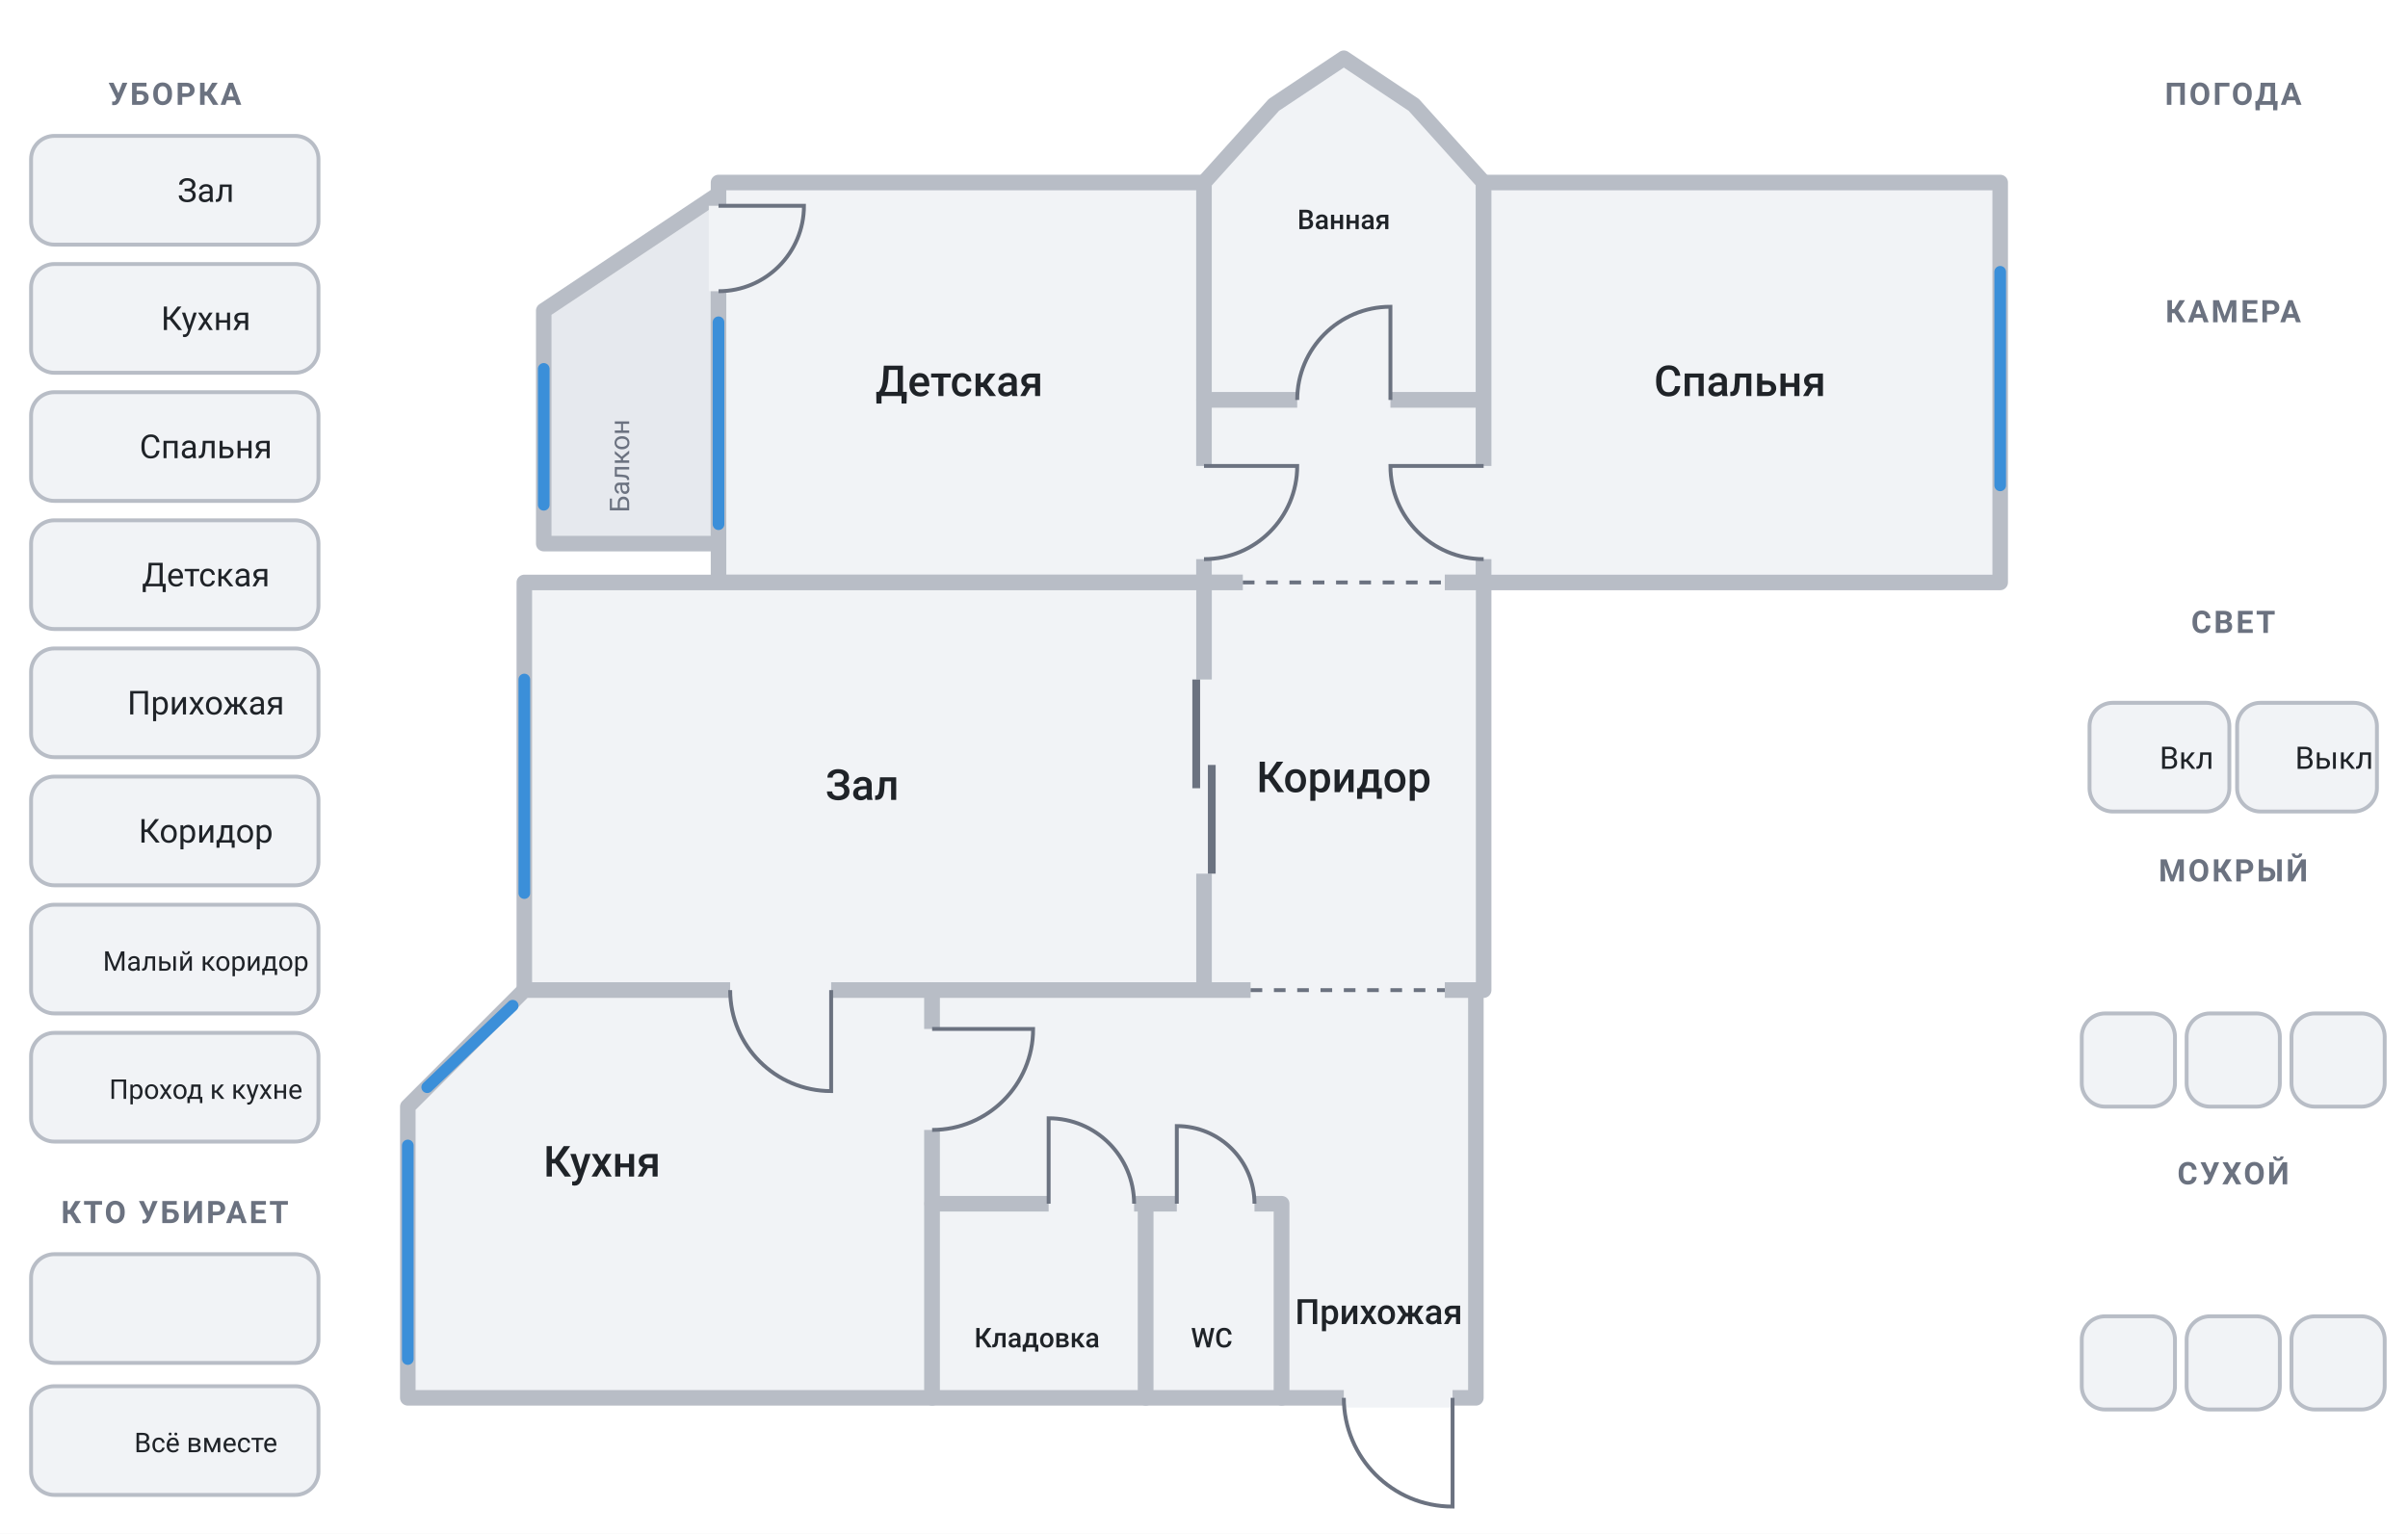
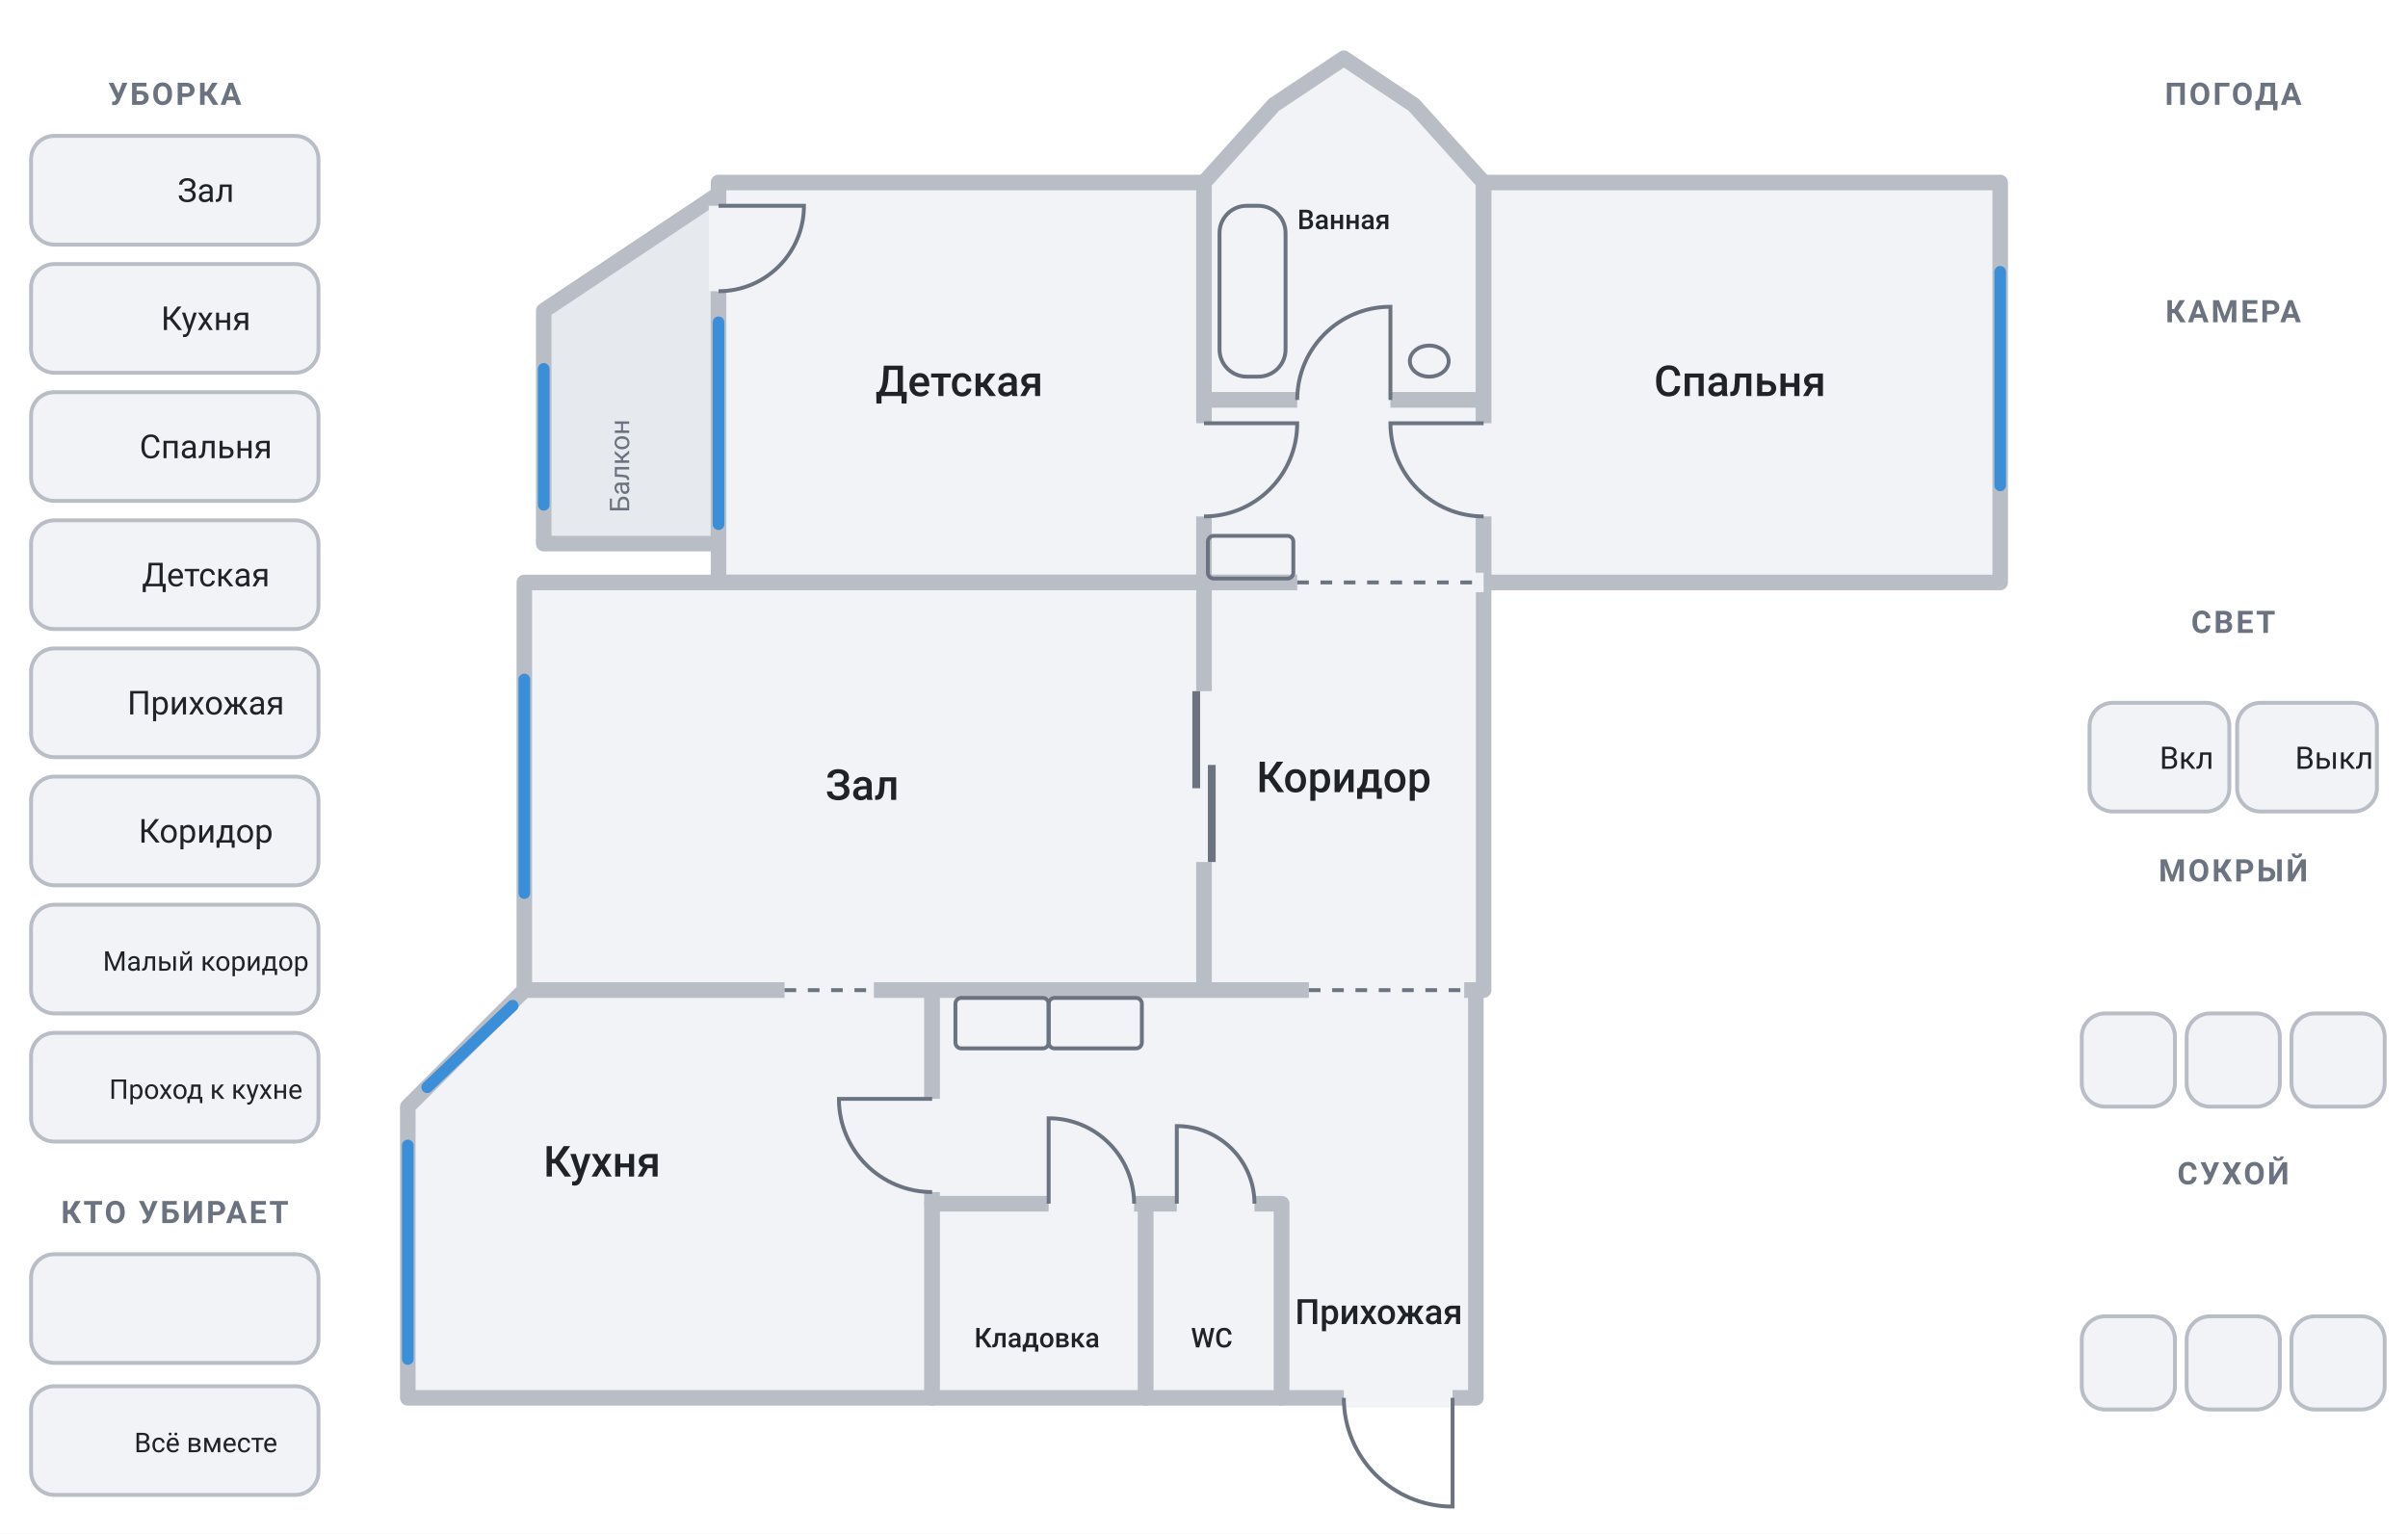
<svg xmlns="http://www.w3.org/2000/svg" viewBox="-10 465 620 395" font-family="Roboto, Segoe UI, sans-serif">
  <rect x="-10" y="465" width="620" height="395" fill="#ffffff" />
  <polygon id="balcony" points="130,545 175,515 175,605 130,605" fill="#e6e9ee" stroke="#b8bdc6" stroke-width="4" stroke-linejoin="round" />
  <polygon id="kids" points="175,512 300,512 300,615 175,615" fill="#f1f3f6" stroke="#b8bdc6" stroke-width="4" stroke-linejoin="round" />
  <polygon id="bath" points="300,512 318,492 336,480 354,492 372,512 372,568 300,568" fill="#f1f3f6" stroke="#b8bdc6" stroke-width="4" stroke-linejoin="round" />
  <polygon id="corridor2" points="300,568 372,568 372,615 300,615" fill="#f1f3f6" stroke="#b8bdc6" stroke-width="4" stroke-linejoin="round" />
  <polygon id="corridor" points="300,615 372,615 372,720 300,720" fill="#f1f3f6" stroke="#b8bdc6" stroke-width="4" stroke-linejoin="round" />
  <polygon id="bedroom" points="372,512 505,512 505,615 372,615" fill="#f1f3f6" stroke="#b8bdc6" stroke-width="4" stroke-linejoin="round" />
  <polygon id="hall" points="125,615 300,615 300,720 125,720" fill="#f1f3f6" stroke="#b8bdc6" stroke-width="4" stroke-linejoin="round" />
  <polygon id="kitchen" points="125,720 230,720 230,825 95,825 95,750" fill="#f1f3f6" stroke="#b8bdc6" stroke-width="4" stroke-linejoin="round" />
  <polygon id="storage" points="230,775 285,775 285,825 230,825" fill="#f1f3f6" stroke="#b8bdc6" stroke-width="4" stroke-linejoin="round" />
  <polygon id="wc" points="285,775 320,775 320,825 285,825" fill="#f1f3f6" stroke="#b8bdc6" stroke-width="4" stroke-linejoin="round" />
  <polygon id="entry" points="230,720 370,720 370,825 320,825 320,775 230,775" fill="#f1f3f6" stroke="#b8bdc6" stroke-width="4" stroke-linejoin="round" />
  <line x1="130" y1="560" x2="130" y2="595" stroke="#3b8fd9" stroke-width="3" stroke-linecap="round" />
  <line x1="175" y1="548" x2="175" y2="600" stroke="#3b8fd9" stroke-width="3" stroke-linecap="round" />
  <line x1="505" y1="535" x2="505" y2="590" stroke="#3b8fd9" stroke-width="3" stroke-linecap="round" />
  <line x1="125" y1="640" x2="125" y2="695" stroke="#3b8fd9" stroke-width="3" stroke-linecap="round" />
  <line x1="95" y1="760" x2="95" y2="815" stroke="#3b8fd9" stroke-width="3" stroke-linecap="round" />
  <line x1="100" y1="745" x2="122" y2="724" stroke="#3b8fd9" stroke-width="3" stroke-linecap="round" />
-   <line x1="300" y1="585" x2="300" y2="609" stroke="#f1f3f6" stroke-width="5" />
-   <path d="M300 585 L324 585 A24 24 0 0 1 300 609" fill="none" stroke="#6b7280" stroke-width="1" />
-   <line x1="372" y1="585" x2="372" y2="609" stroke="#f1f3f6" stroke-width="5" />
-   <path d="M372 585 L348 585 A24 24 0 0 0 372 609" fill="none" stroke="#6b7280" stroke-width="1" />
+   <line x1="300" y1="574" x2="300" y2="598" stroke="#f1f3f6" stroke-width="5" />
+   <path d="M300 574 L324 574 A24 24 0 0 1 300 598" fill="none" stroke="#6b7280" stroke-width="1" />
+   <line x1="372" y1="574" x2="372" y2="598" stroke="#f1f3f6" stroke-width="5" />
+   <path d="M372 574 L348 574 A24 24 0 0 0 372 598" fill="none" stroke="#6b7280" stroke-width="1" />
  <line x1="324" y1="568" x2="348" y2="568" stroke="#f1f3f6" stroke-width="5" />
  <path d="M348 568 L348 544 A24 24 0 0 0 324 568" fill="none" stroke="#6b7280" stroke-width="1" />
-   <line x1="300" y1="640" x2="300" y2="690" stroke="#f1f3f6" stroke-width="5" />
-   <line x1="298" y1="640" x2="298" y2="668.0" stroke="#6b7280" stroke-width="2" />
-   <line x1="302" y1="662.0" x2="302" y2="690" stroke="#6b7280" stroke-width="2" />
-   <line x1="230" y1="730" x2="230" y2="756" stroke="#f1f3f6" stroke-width="5" />
-   <path d="M230 730 L256 730 A26 26 0 0 1 230 756" fill="none" stroke="#6b7280" stroke-width="1" />
+   <line x1="300" y1="643" x2="300" y2="687" stroke="#f1f3f6" stroke-width="5" />
+   <line x1="298" y1="643" x2="298" y2="668.0" stroke="#6b7280" stroke-width="2" />
+   <line x1="302" y1="662.0" x2="302" y2="687" stroke="#6b7280" stroke-width="2" />
+   <line x1="230" y1="748" x2="230" y2="772" stroke="#f1f3f6" stroke-width="5" />
+   <path d="M230 748 L206 748 A24 24 0 0 0 230 772" fill="none" stroke="#6b7280" stroke-width="1" />
  <line x1="260" y1="775" x2="282" y2="775" stroke="#f1f3f6" stroke-width="5" />
  <path d="M260 775 L260 753 A22 22 0 0 1 282 775" fill="none" stroke="#6b7280" stroke-width="1" />
  <line x1="293" y1="775" x2="313" y2="775" stroke="#f1f3f6" stroke-width="5" />
  <path d="M293 775 L293 755 A20 20 0 0 1 313 775" fill="none" stroke="#6b7280" stroke-width="1" />
  <line x1="336" y1="825" x2="364" y2="825" stroke="#f1f3f6" stroke-width="5" />
  <path d="M364 825 L364 853 A28 28 0 0 1 336 825" fill="none" stroke="#6b7280" stroke-width="1" />
  <line x1="175" y1="518" x2="175" y2="540" stroke="#f1f3f6" stroke-width="5" />
  <path d="M175 518 L197 518 A22 22 0 0 1 175 540" fill="none" stroke="#6b7280" stroke-width="1" />
-   <line x1="310" y1="615" x2="362" y2="615" stroke="#f1f3f6" stroke-width="5" />
-   <line x1="310" y1="615" x2="362" y2="615" stroke="#6b7280" stroke-width="1" stroke-dasharray="3 3" />
-   <line x1="312" y1="720" x2="362" y2="720" stroke="#f1f3f6" stroke-width="5" />
-   <line x1="312" y1="720" x2="362" y2="720" stroke="#6b7280" stroke-width="1" stroke-dasharray="3 3" />
-   <line x1="178" y1="720" x2="204" y2="720" stroke="#f1f3f6" stroke-width="5" />
-   <path d="M204 720 L204 746 A26 26 0 0 1 178 720" fill="none" stroke="#6b7280" stroke-width="1" />
+   <line x1="324" y1="615" x2="372" y2="615" stroke="#f1f3f6" stroke-width="5" />
+   <line x1="324" y1="615" x2="372" y2="615" stroke="#6b7280" stroke-width="1" stroke-dasharray="3 3" />
+   <line x1="327" y1="720" x2="367" y2="720" stroke="#f1f3f6" stroke-width="5" />
+   <line x1="327" y1="720" x2="367" y2="720" stroke="#6b7280" stroke-width="1" stroke-dasharray="3 3" />
+   <line x1="192" y1="720" x2="215" y2="720" stroke="#f1f3f6" stroke-width="5" />
+   <line x1="192" y1="720" x2="215" y2="720" stroke="#6b7280" stroke-width="1" stroke-dasharray="3 3" />
+   <rect x="301" y="603" width="22" height="11" rx="1.5" fill="none" stroke="#6b7280" stroke-width="1" />
+   <rect x="236" y="722" width="24" height="13" rx="1.5" fill="none" stroke="#6b7280" stroke-width="1" />
+   <rect x="260" y="722" width="24" height="13" rx="1.5" fill="none" stroke="#6b7280" stroke-width="1" />
+   <rect x="304" y="518" width="17" height="44" rx="7" fill="none" stroke="#6b7280" stroke-width="1" />
+   <ellipse cx="358" cy="558" rx="5" ry="4" fill="none" stroke="#6b7280" stroke-width="1" />
  <text x="152" y="585" font-size="7" fill="#6b7280" text-anchor="middle" transform="rotate(-90 152 585)">Балкон</text>
  <text x="237" y="567" font-size="11" font-weight="500" fill="#1f2328" text-anchor="middle">Детская</text>
  <text x="336" y="524" font-size="7" font-weight="500" fill="#1f2328" text-anchor="middle">Ванная</text>
  <text x="336" y="669" font-size="11" font-weight="500" fill="#1f2328" text-anchor="middle">Коридор</text>
  <text x="438" y="567" font-size="11" font-weight="500" fill="#1f2328" text-anchor="middle">Спальня</text>
  <text x="212" y="671" font-size="11" font-weight="500" fill="#1f2328" text-anchor="middle">Зал</text>
  <text x="145" y="768" font-size="11" font-weight="500" fill="#1f2328" text-anchor="middle">Кухня</text>
  <text x="257" y="812" font-size="7" font-weight="500" fill="#1f2328" text-anchor="middle">Кладовка</text>
  <text x="302" y="812" font-size="7" font-weight="500" fill="#1f2328" text-anchor="middle">WC</text>
  <text x="345" y="806" font-size="9" font-weight="500" fill="#1f2328" text-anchor="middle">Прихожая</text>
  <text x="35" y="492" font-size="8" font-weight="600" fill="#6b7280" text-anchor="middle" letter-spacing=".6">УБОРКА</text>
  <rect x="-2" y="500" width="74" height="28" rx="6" fill="#f1f3f6" stroke="#b8bdc6" stroke-width="1" />
  <text x="43" y="517" font-size="8.5" fill="#1f2328" text-anchor="middle">Зал</text>
  <rect x="-2" y="533" width="74" height="28" rx="6" fill="#f1f3f6" stroke="#b8bdc6" stroke-width="1" />
  <text x="43" y="550" font-size="8.5" fill="#1f2328" text-anchor="middle">Кухня</text>
  <rect x="-2" y="566" width="74" height="28" rx="6" fill="#f1f3f6" stroke="#b8bdc6" stroke-width="1" />
  <text x="43" y="583" font-size="8.5" fill="#1f2328" text-anchor="middle">Спальня</text>
  <rect x="-2" y="599" width="74" height="28" rx="6" fill="#f1f3f6" stroke="#b8bdc6" stroke-width="1" />
  <text x="43" y="616" font-size="8.5" fill="#1f2328" text-anchor="middle">Детская</text>
  <rect x="-2" y="632" width="74" height="28" rx="6" fill="#f1f3f6" stroke="#b8bdc6" stroke-width="1" />
  <text x="43" y="649" font-size="8.5" fill="#1f2328" text-anchor="middle">Прихожая</text>
  <rect x="-2" y="665" width="74" height="28" rx="6" fill="#f1f3f6" stroke="#b8bdc6" stroke-width="1" />
  <text x="43" y="682" font-size="8.5" fill="#1f2328" text-anchor="middle">Коридор</text>
  <rect x="-2" y="698" width="74" height="28" rx="6" fill="#f1f3f6" stroke="#b8bdc6" stroke-width="1" />
  <text x="43" y="715" font-size="7" fill="#1f2328" text-anchor="middle">Малый коридор</text>
  <rect x="-2" y="731" width="74" height="28" rx="6" fill="#f1f3f6" stroke="#b8bdc6" stroke-width="1" />
  <text x="43" y="748" font-size="7" fill="#1f2328" text-anchor="middle">Проход к кухне</text>
  <text x="35" y="780" font-size="8" font-weight="600" fill="#6b7280" text-anchor="middle" letter-spacing=".6">КТО УБИРАЕТ</text>
  <rect x="-2" y="788" width="74" height="28" rx="6" fill="#f1f3f6" stroke="#b8bdc6" stroke-width="1" />
  <rect x="-2" y="822" width="74" height="28" rx="6" fill="#f1f3f6" stroke="#b8bdc6" stroke-width="1" />
  <text x="43" y="839" font-size="7" fill="#1f2328" text-anchor="middle">Всё вместе</text>
  <text x="565" y="492" font-size="8" font-weight="600" fill="#6b7280" text-anchor="middle" letter-spacing=".6">ПОГОДА</text>
  <text x="565" y="548" font-size="8" font-weight="600" fill="#6b7280" text-anchor="middle" letter-spacing=".6">КАМЕРА</text>
  <text x="565" y="628" font-size="8" font-weight="600" fill="#6b7280" text-anchor="middle" letter-spacing=".6">СВЕТ</text>
  <rect x="528" y="646" width="36" height="28" rx="6" fill="#f1f3f6" stroke="#b8bdc6" stroke-width="1" />
  <text x="553" y="663" font-size="8" fill="#1f2328" text-anchor="middle">Вкл</text>
  <rect x="566" y="646" width="36" height="28" rx="6" fill="#f1f3f6" stroke="#b8bdc6" stroke-width="1" />
  <text x="591" y="663" font-size="8" fill="#1f2328" text-anchor="middle">Выкл</text>
  <text x="565" y="692" font-size="8" font-weight="600" fill="#6b7280" text-anchor="middle" letter-spacing=".6">МОКРЫЙ</text>
  <rect x="526" y="726" width="24" height="24" rx="6" fill="#f1f3f6" stroke="#b8bdc6" stroke-width="1" />
  <rect x="553" y="726" width="24" height="24" rx="6" fill="#f1f3f6" stroke="#b8bdc6" stroke-width="1" />
  <rect x="580" y="726" width="24" height="24" rx="6" fill="#f1f3f6" stroke="#b8bdc6" stroke-width="1" />
  <text x="565" y="770" font-size="8" font-weight="600" fill="#6b7280" text-anchor="middle" letter-spacing=".6">СУХОЙ</text>
  <rect x="526" y="804" width="24" height="24" rx="6" fill="#f1f3f6" stroke="#b8bdc6" stroke-width="1" />
  <rect x="553" y="804" width="24" height="24" rx="6" fill="#f1f3f6" stroke="#b8bdc6" stroke-width="1" />
  <rect x="580" y="804" width="24" height="24" rx="6" fill="#f1f3f6" stroke="#b8bdc6" stroke-width="1" />
</svg>
